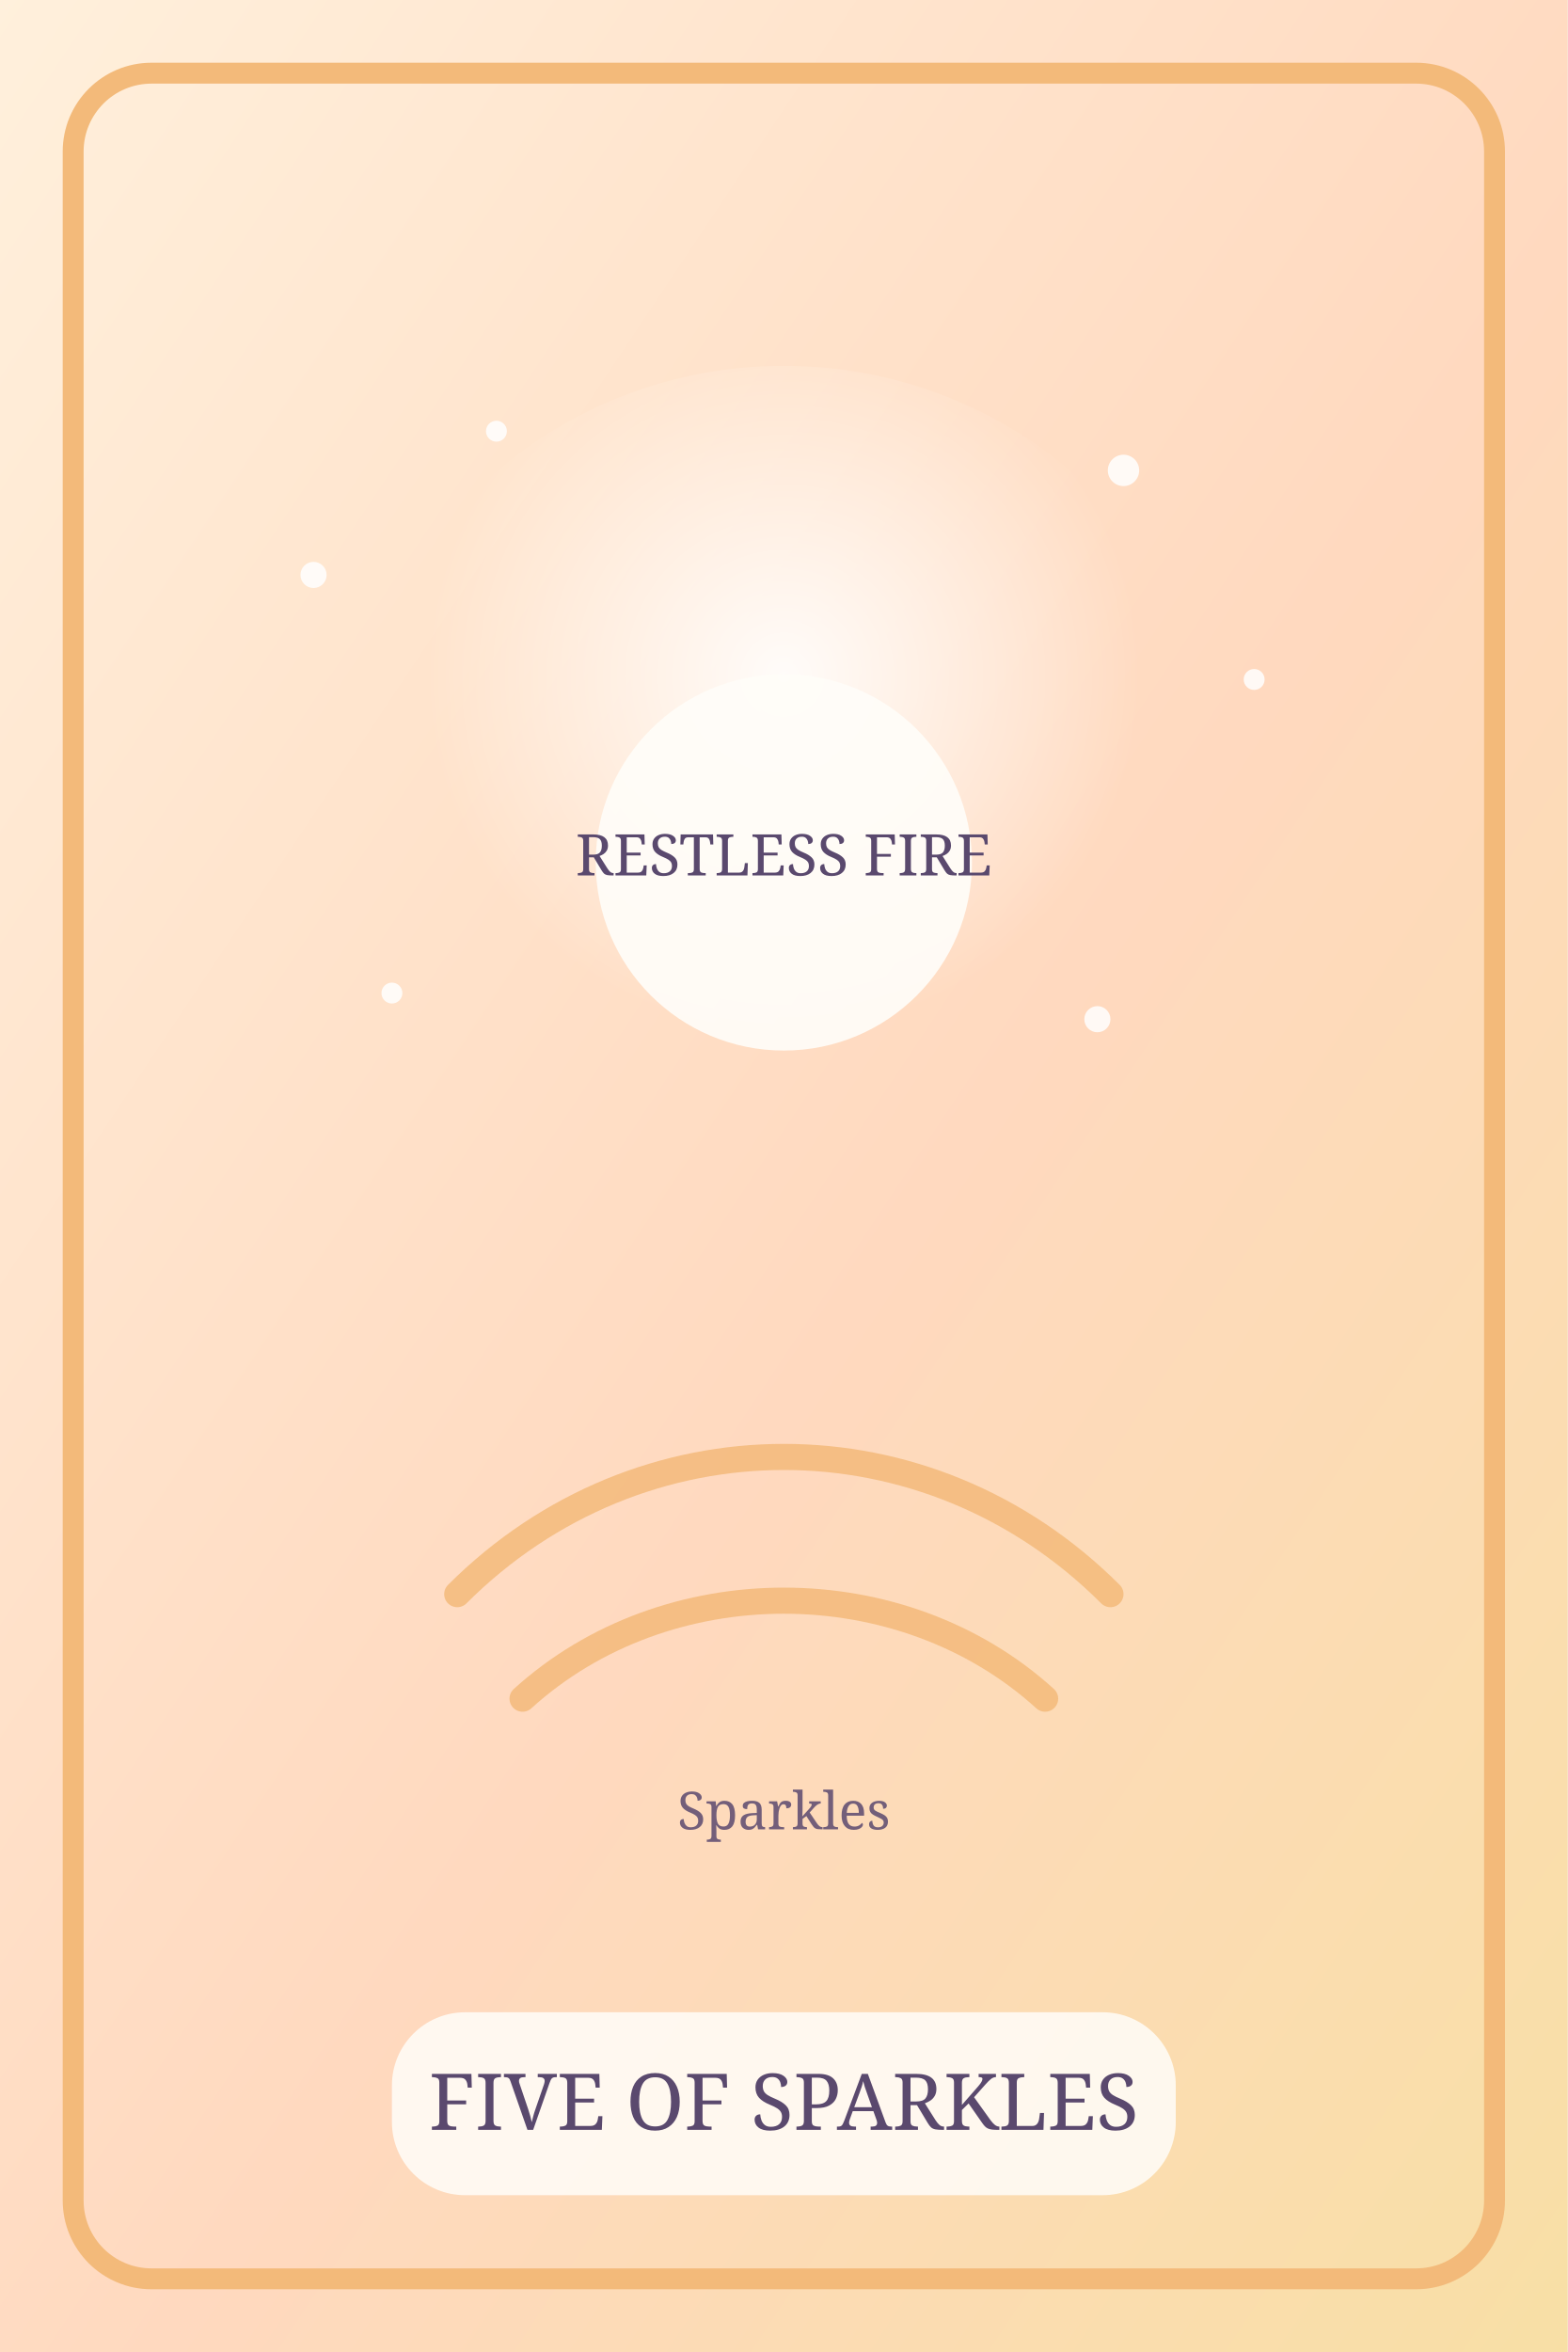
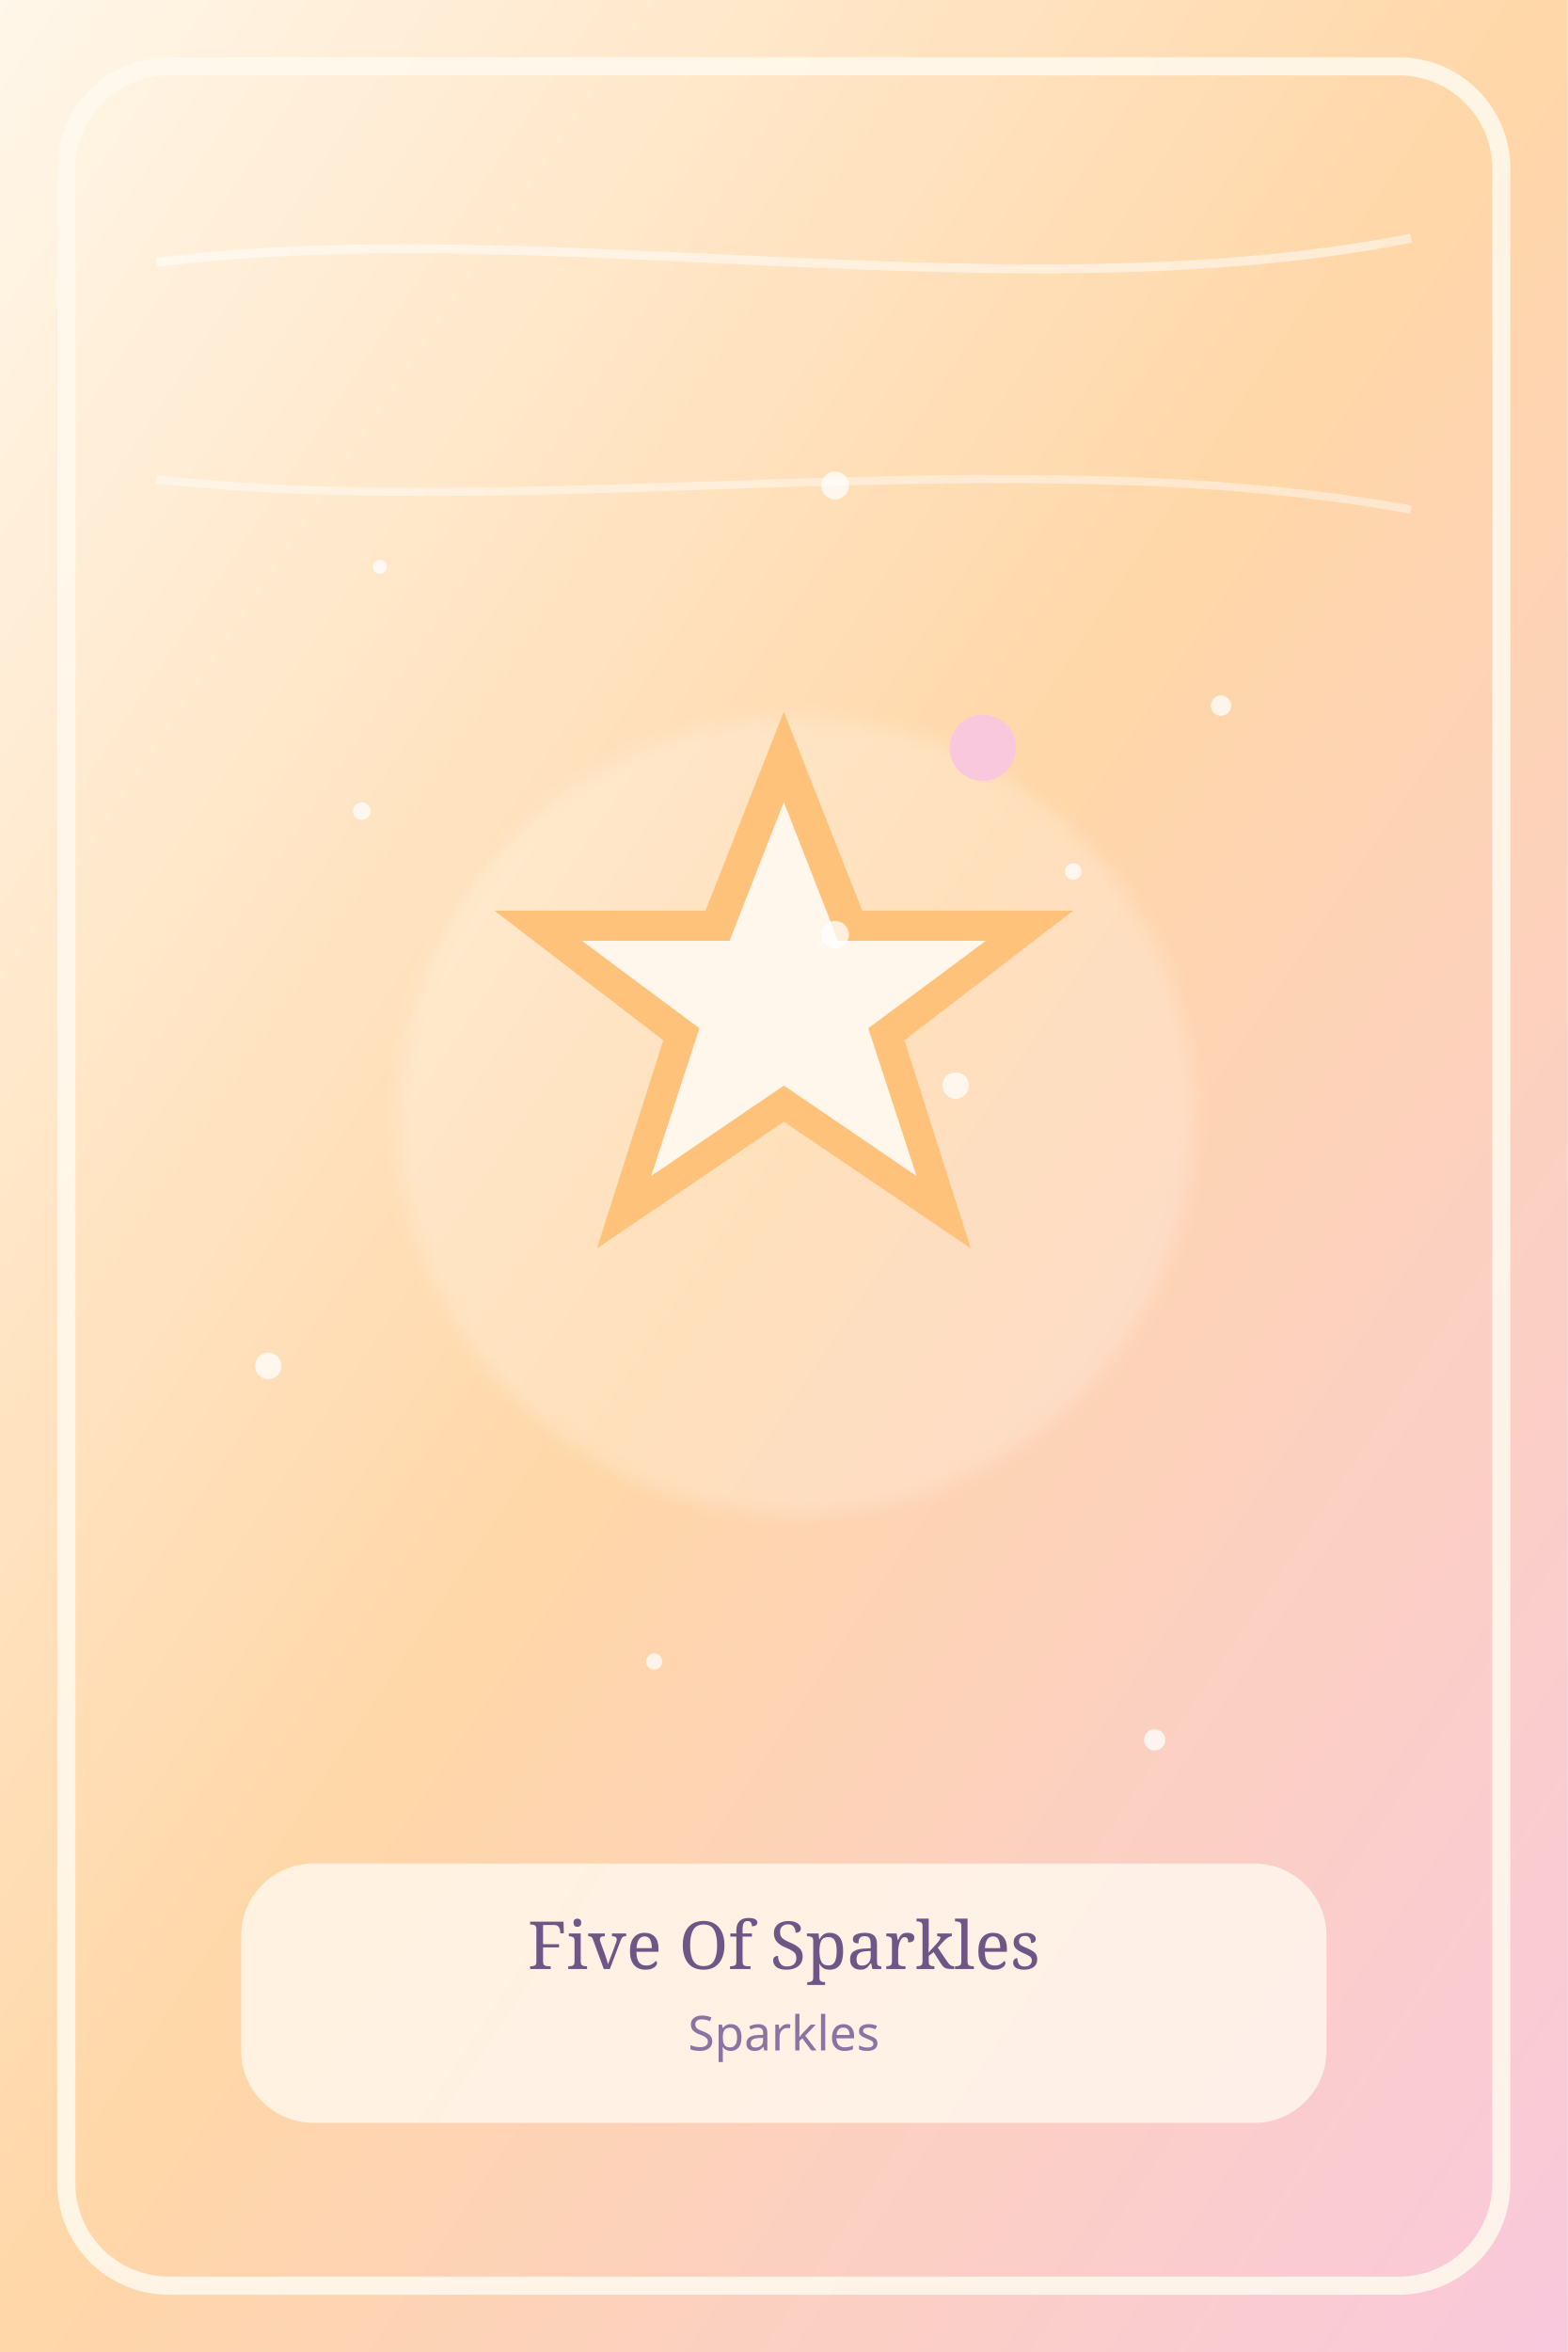
- <svg xmlns="http://www.w3.org/2000/svg" viewBox="0 0 600 900" role="img" aria-label="Five of Sparkles tarot card art">
+ <svg xmlns="http://www.w3.org/2000/svg" viewBox="0 0 520 780" role="img" aria-labelledby="t d">
  <defs>
    <linearGradient id="bg" x1="0" y1="0" x2="1" y2="1">
-       <stop offset="0%" stop-color="#fff0dc" />
-       <stop offset="55%" stop-color="#ffd9bf" />
-       <stop offset="100%" stop-color="#f8dfa5" />
+       <stop offset="0%" stop-color="#fff7ea" />
+       <stop offset="50%" stop-color="#ffd7a8" />
+       <stop offset="100%" stop-color="#f9c8dd" />
    </linearGradient>
-     <radialGradient id="halo" cx="50%" cy="35%" r="40%">
-       <stop offset="0%" stop-color="#ffffff" stop-opacity="0.9" />
-       <stop offset="100%" stop-color="#ffffff" stop-opacity="0" />
-     </radialGradient>
+     <filter id="soft" x="-20%" y="-20%" width="140%" height="140%">
+       <feGaussianBlur stdDeviation="2.8" />
+     </filter>
  </defs>
-   <rect width="600" height="900" fill="url(#bg)" />
-   <rect x="28" y="28" width="544" height="844" rx="30" fill="none" stroke="#f3ba7a" stroke-width="8" />
-   <circle cx="300" cy="310" r="170" fill="url(#halo)" />
-   <g fill="#fff" opacity="0.85">
-     <circle cx="120" cy="220" r="5" />
-     <circle cx="190" cy="165" r="4" />
-     <circle cx="430" cy="180" r="6" />
-     <circle cx="480" cy="260" r="4" />
-     <circle cx="150" cy="380" r="4" />
-     <circle cx="420" cy="390" r="5" />
+   <rect width="520" height="780" fill="url(#bg)" />
+   <rect x="22" y="22" width="476" height="736" rx="34" fill="none" stroke="#fff9ee" stroke-width="6" opacity=".86" />
+   <path d="M52 87 C180 71,336 105,468 79" stroke="#fff" stroke-opacity=".5" stroke-width="3" fill="none" />
+   <path d="M52 159 C180 173,336 145,468 169" stroke="#fff" stroke-opacity=".42" stroke-width="2.7" fill="none" />
+   <circle cx="264" cy="370" r="132" fill="#ffffff" opacity=".22" filter="url(#soft)" />
+   <path d="M260 236 L286 302 L356 302 L300 345 L322 414 L260 372 L198 414 L220 345 L164 302 L234 302 Z" fill="#ffc27a" />
+   <path d="M260 266 L278 312 L327 312 L288 341 L304 390 L260 360 L216 390 L232 341 L193 312 L242 312 Z" fill="#fff7ec" />
+   <circle cx="326" cy="248" r="11" fill="#f9c8dd" />
+   <g>
+     <circle cx="277" cy="310" r="4.60" fill="#fff" opacity=".74" />
+     <circle cx="89" cy="453" r="4.39" fill="#fff" opacity=".74" />
+     <circle cx="383" cy="577" r="3.52" fill="#fff" opacity=".74" />
+     <circle cx="126" cy="188" r="2.33" fill="#fff" opacity=".74" />
+     <circle cx="120" cy="269" r="2.90" fill="#fff" opacity=".74" />
+     <circle cx="356" cy="289" r="2.74" fill="#fff" opacity=".74" />
+     <circle cx="277" cy="161" r="4.61" fill="#fff" opacity=".74" />
+     <circle cx="217" cy="551" r="2.68" fill="#fff" opacity=".74" />
+     <circle cx="317" cy="360" r="4.38" fill="#fff" opacity=".74" />
+     <circle cx="405" cy="234" r="3.37" fill="#fff" opacity=".74" />
  </g>
-   <g stroke="#f3ba7a" stroke-width="10" stroke-linecap="round" fill="none" opacity="0.85">
-     <path d="M175 610 C245 540, 355 540, 425 610" />
-     <path d="M200 650 C255 600, 345 600, 400 650" />
-   </g>
-   <circle cx="300" cy="330" r="72" fill="#fffdf8" opacity="0.92" />
-   <text x="300" y="335" text-anchor="middle" font-family="Georgia, serif" font-size="22" fill="#5a496e">RESTLESS FIRE</text>
-   <text x="300" y="700" text-anchor="middle" font-family="Georgia, serif" font-size="20" fill="#5a496e" opacity="0.85">Sparkles</text>
-   <rect x="150" y="770" width="300" height="70" rx="28" fill="#fffdf8" opacity="0.86" />
-   <text x="300" y="815" text-anchor="middle" font-family="Georgia, serif" font-size="30" fill="#5a496e">FIVE OF SPARKLES</text>
+   <rect x="80" y="618" width="360" height="86" rx="24" fill="#fff9ef" opacity=".8" />
+   <text x="260" y="653" text-anchor="middle" font-family="'Cormorant Garamond', Georgia, serif" font-size="22" fill="#6f5686">Five Of Sparkles</text>
+   <text x="260" y="680" text-anchor="middle" font-family="'Nunito', sans-serif" font-size="16" fill="#8b74a2">Sparkles</text>
</svg>
